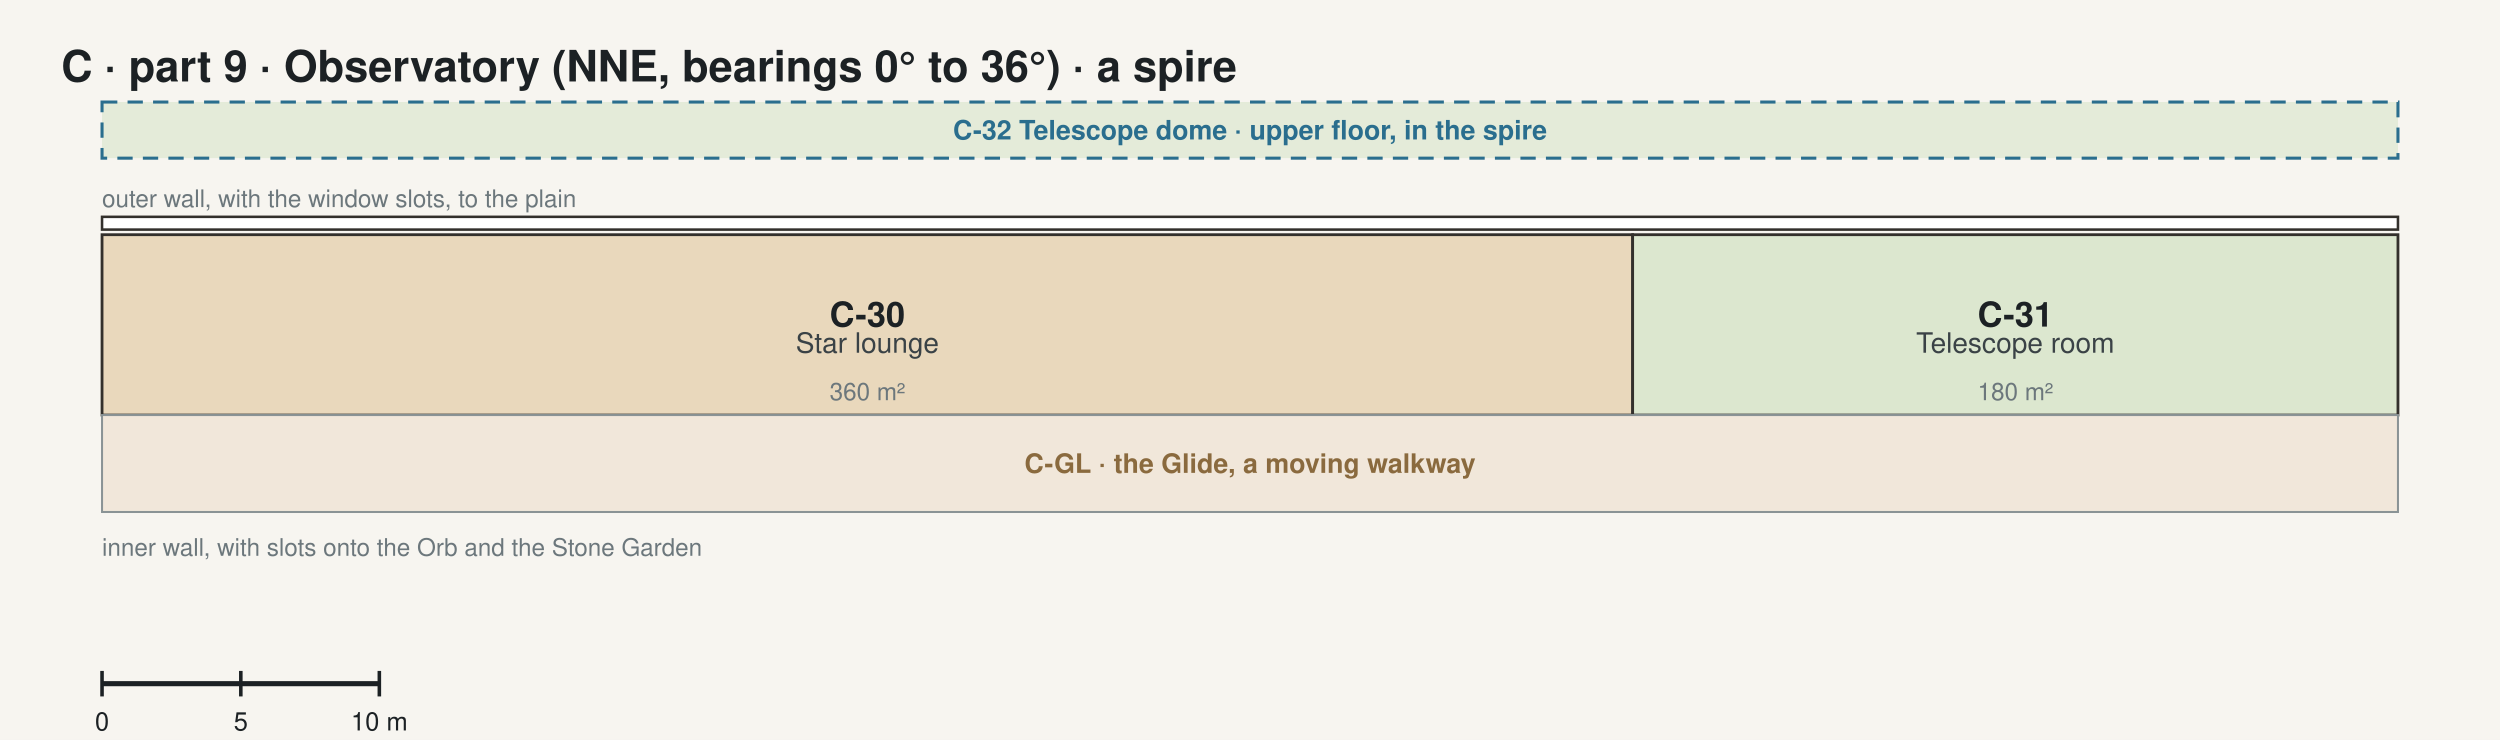
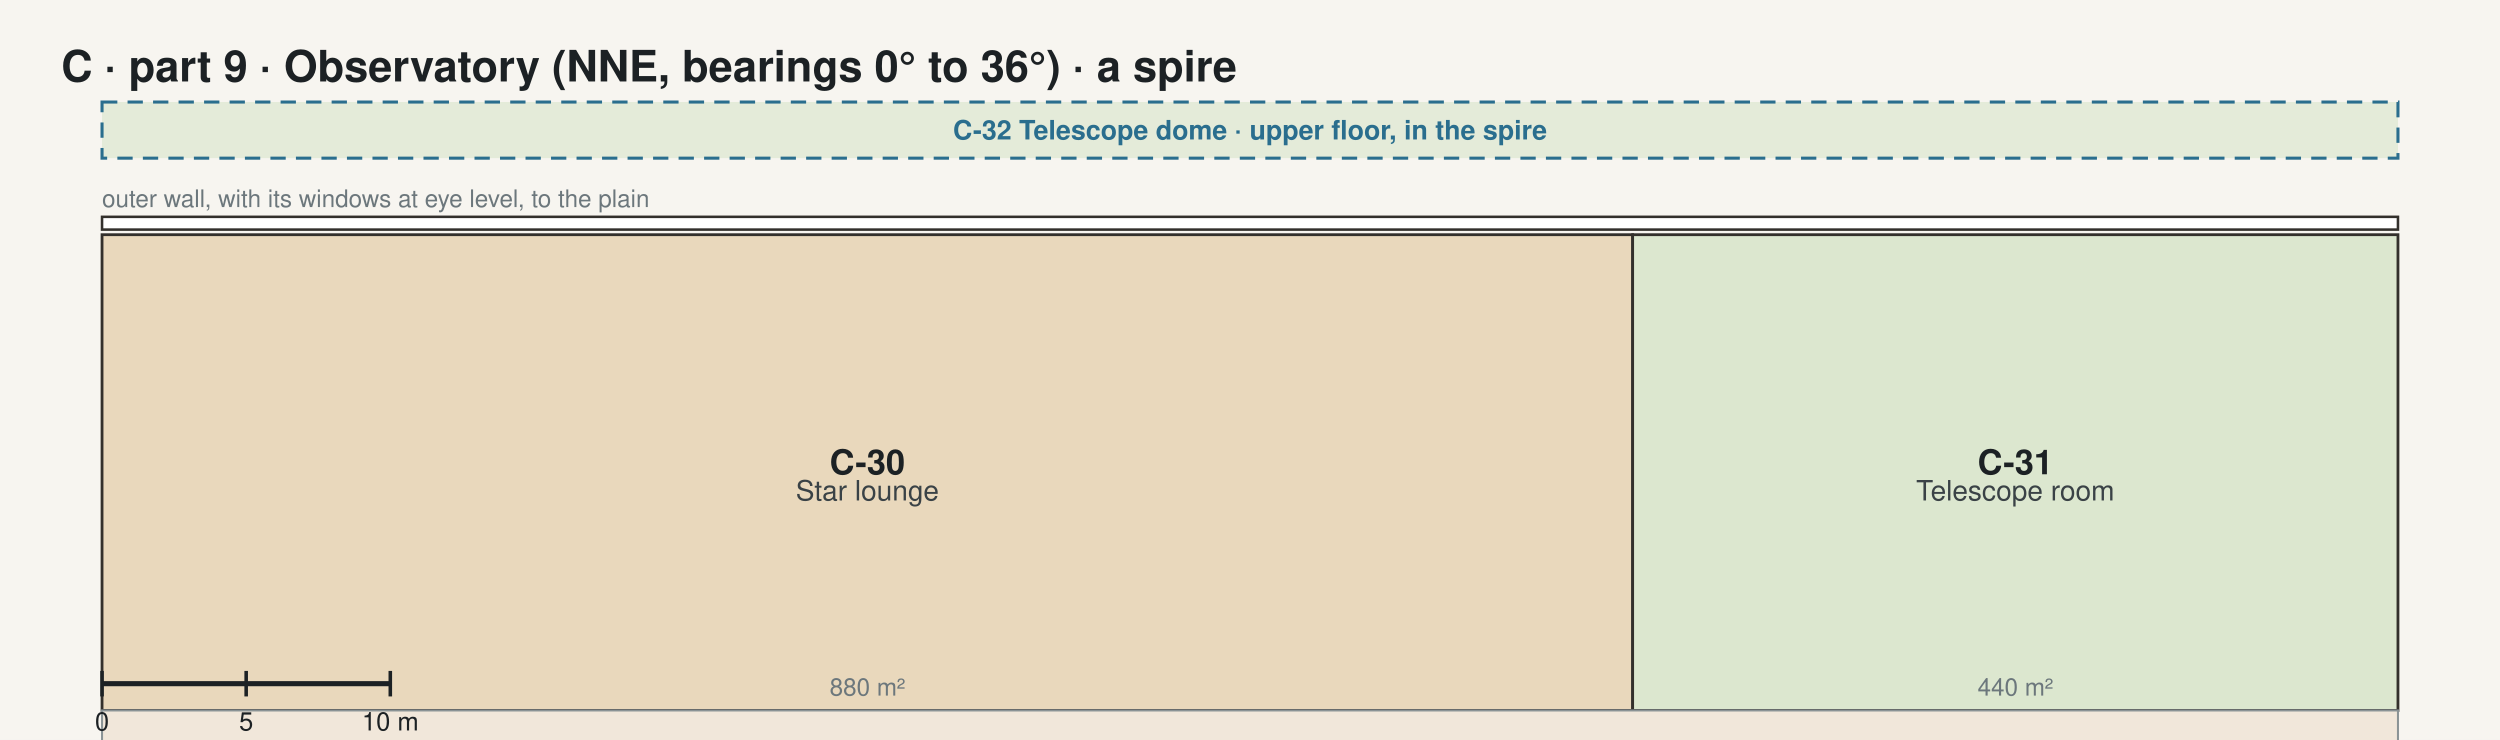
<svg xmlns="http://www.w3.org/2000/svg" viewBox="0 0 980 290" width="980" height="290" font-family="Helvetica, Arial, sans-serif">
  <rect width="980" height="290" fill="#F7F5F0" />
  <text x="24.0" y="26.0" font-size="17.0" font-weight="700" fill="#1C2124" text-anchor="start" dominant-baseline="middle">C · part 9 · Observatory (NNE, bearings 0° to 36°) · a spire</text>
  <rect x="40.0" y="85.0" width="900.0" height="5" fill="#FFFFFF" stroke="#33302C" />
-   <text x="40.0" y="78.0" font-size="9.5" font-weight="400" fill="#6C777C" text-anchor="start" dominant-baseline="middle">outer wall, with the window slots, to the plain</text>
-   <polygon data-code="C-30" points="40.0,92.0 640.0,92.0 640.0,162.7 40.0,162.7" fill="#E9D8BC" fill-opacity="1.00" stroke="#33302C" stroke-width="1.10" />
-   <text x="340.0" y="123.3" font-size="13.5" font-weight="700" fill="#1C2124" text-anchor="middle" dominant-baseline="middle">C-30</text>
-   <text x="340.0" y="134.6" font-size="11.0" font-weight="400" fill="#3A4246" text-anchor="middle" dominant-baseline="middle">Star lounge</text>
-   <text x="340.0" y="153.7" font-size="9.5" font-weight="400" fill="#6C777C" text-anchor="middle" dominant-baseline="middle">360 m²</text>
-   <polygon data-code="C-31" points="640.0,92.0 940.0,92.0 940.0,162.7 640.0,162.7" fill="#DCE7CF" fill-opacity="1.00" stroke="#33302C" stroke-width="1.10" />
-   <text x="790.0" y="123.3" font-size="13.5" font-weight="700" fill="#1C2124" text-anchor="middle" dominant-baseline="middle">C-31</text>
-   <text x="790.0" y="134.6" font-size="11.0" font-weight="400" fill="#3A4246" text-anchor="middle" dominant-baseline="middle">Telescope room</text>
-   <text x="790.0" y="153.7" font-size="9.5" font-weight="400" fill="#6C777C" text-anchor="middle" dominant-baseline="middle">180 m²</text>
-   <polygon points="40.0,162.7 940.0,162.7 940.0,200.7 40.0,200.7" fill="#F1E7DA" fill-opacity="1.00" stroke="#8A9395" stroke-width="0.80" />
-   <text x="490.0" y="181.7" font-size="10.5" font-weight="700" fill="#8A6A3E" text-anchor="middle" dominant-baseline="middle">C-GL · the Glide, a moving walkway</text>
-   <text x="40.0" y="214.7" font-size="9.5" font-weight="400" fill="#6C777C" text-anchor="start" dominant-baseline="middle">inner wall, with slots onto the Orb and the Stone Garden</text>
+   <text x="40.0" y="78.0" font-size="9.5" font-weight="400" fill="#6C777C" text-anchor="start" dominant-baseline="middle">outer wall, with its windows at eye level, to the plain</text>
+   <polygon data-code="C-30" points="40.0,92.0 640.0,92.0 640.0,278.5 40.0,278.5" fill="#E9D8BC" fill-opacity="1.00" stroke="#33302C" stroke-width="1.10" />
+   <text x="340.0" y="181.2" font-size="13.5" font-weight="700" fill="#1C2124" text-anchor="middle" dominant-baseline="middle">C-30</text>
+   <text x="340.0" y="192.5" font-size="11.0" font-weight="400" fill="#3A4246" text-anchor="middle" dominant-baseline="middle">Star lounge</text>
+   <text x="340.0" y="269.5" font-size="9.5" font-weight="400" fill="#6C777C" text-anchor="middle" dominant-baseline="middle">880 m²</text>
+   <polygon data-code="C-31" points="640.0,92.0 940.0,92.0 940.0,278.5 640.0,278.5" fill="#DCE7CF" fill-opacity="1.00" stroke="#33302C" stroke-width="1.10" />
+   <text x="790.0" y="181.2" font-size="13.5" font-weight="700" fill="#1C2124" text-anchor="middle" dominant-baseline="middle">C-31</text>
+   <text x="790.0" y="192.5" font-size="11.0" font-weight="400" fill="#3A4246" text-anchor="middle" dominant-baseline="middle">Telescope room</text>
+   <text x="790.0" y="269.5" font-size="9.5" font-weight="400" fill="#6C777C" text-anchor="middle" dominant-baseline="middle">440 m²</text>
+   <polygon points="40.0,278.5 940.0,278.5 940.0,318.0 40.0,318.0" fill="#F1E7DA" fill-opacity="1.00" stroke="#8A9395" stroke-width="0.80" />
+   <text x="490.0" y="298.2" font-size="10.5" font-weight="700" fill="#8A6A3E" text-anchor="middle" dominant-baseline="middle">C-GL · the Glide, a moving walkway</text>
+   <text x="40.0" y="332.0" font-size="9.5" font-weight="400" fill="#6C777C" text-anchor="start" dominant-baseline="middle">inner wall, with windows onto the Orb and the Stone Garden</text>
  <polygon data-code="C-32" points="40.0,40.0 940.0,40.0 940.0,62.0 40.0,62.0" fill="#DCE7CF" fill-opacity="0.70" stroke="#2A6E8E" stroke-width="1.20" stroke-dasharray="6 4" />
  <text x="490.0" y="51.0" font-size="10.5" font-weight="700" fill="#2A6E8E" text-anchor="middle" dominant-baseline="middle">C-32 Telescope dome · upper floor, in the spire</text>
-   <line x1="40.0" y1="268.0" x2="148.7" y2="268.0" stroke="#1C2124" stroke-width="2" />
+   <line x1="40.0" y1="268.0" x2="153.0" y2="268.0" stroke="#1C2124" stroke-width="2" />
  <line x1="40.0" y1="263.0" x2="40.0" y2="273.0" stroke="#1C2124" stroke-width="1.4" />
-   <line x1="94.4" y1="263.0" x2="94.4" y2="273.0" stroke="#1C2124" stroke-width="1.4" />
-   <line x1="148.7" y1="263.0" x2="148.7" y2="273.0" stroke="#1C2124" stroke-width="1.4" />
+   <line x1="96.5" y1="263.0" x2="96.5" y2="273.0" stroke="#1C2124" stroke-width="1.4" />
+   <line x1="153.0" y1="263.0" x2="153.0" y2="273.0" stroke="#1C2124" stroke-width="1.4" />
  <text x="40.0" y="283.0" font-size="10.0" font-weight="400" fill="#1C2124" text-anchor="middle" dominant-baseline="middle">0</text>
-   <text x="94.4" y="283.0" font-size="10.0" font-weight="400" fill="#1C2124" text-anchor="middle" dominant-baseline="middle">5</text>
-   <text x="148.7" y="283.0" font-size="10.0" font-weight="400" fill="#1C2124" text-anchor="middle" dominant-baseline="middle">10 m</text>
+   <text x="96.5" y="283.0" font-size="10.0" font-weight="400" fill="#1C2124" text-anchor="middle" dominant-baseline="middle">5</text>
+   <text x="153.0" y="283.0" font-size="10.0" font-weight="400" fill="#1C2124" text-anchor="middle" dominant-baseline="middle">10 m</text>
</svg>
